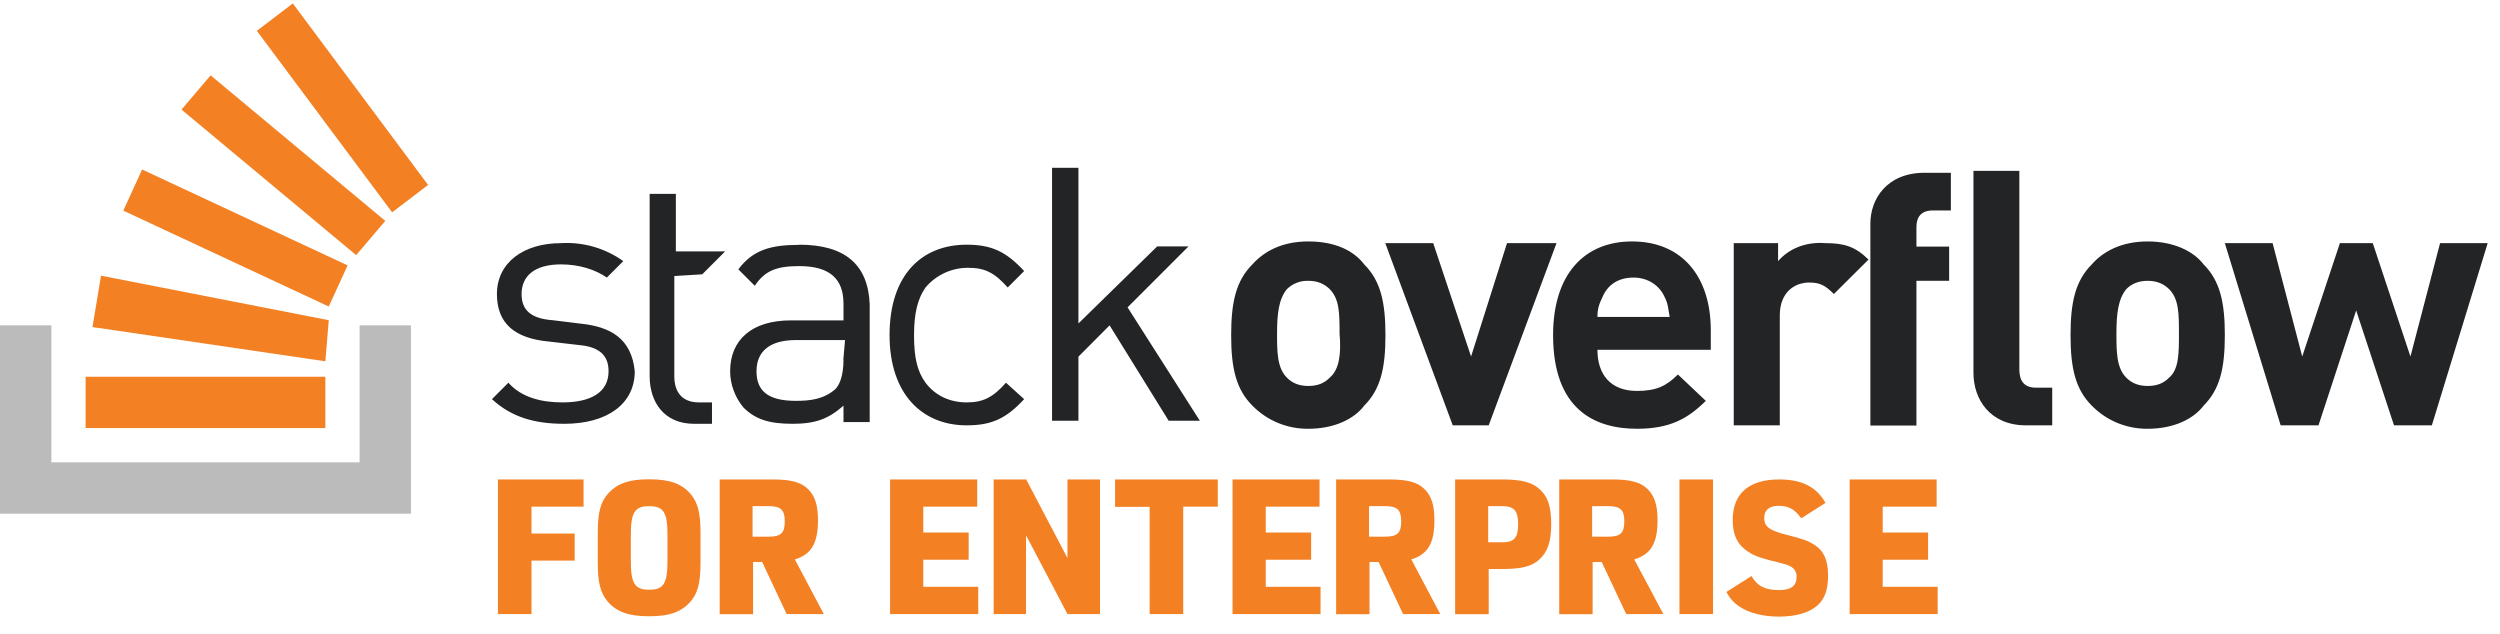
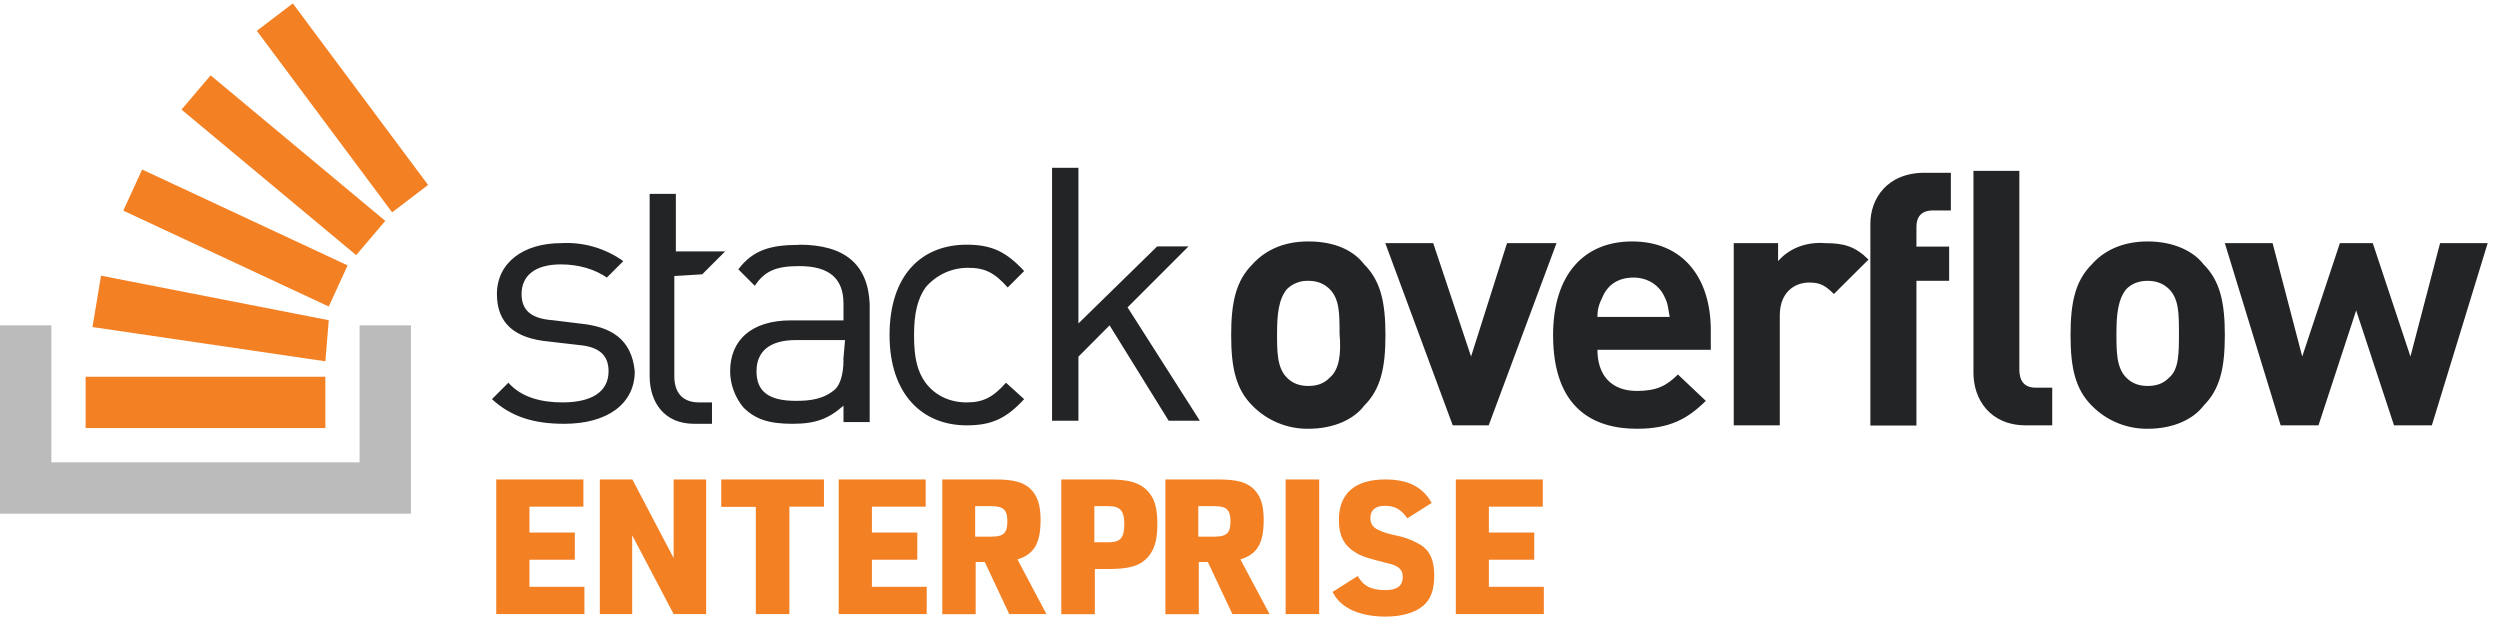
<svg aria-hidden="true" class="svg-icon iconLogoEnterprise" width="146" height="37" viewBox="0 0 146 37">
  <path d="M33.9 18.9l-1.62-.2c-1.25-.09-1.82-.57-1.82-1.53 0-1.05.76-1.73 2.3-1.73 1.05 0 2.01.3 2.68.77l.96-.96a5.67 5.67 0 0 0-3.64-1.05c-2.2 0-3.74 1.15-3.74 2.97 0 1.73 1.05 2.6 3.07 2.78l1.72.2c1.15.1 1.73.57 1.73 1.53 0 1.25-1.06 1.82-2.69 1.82-1.24 0-2.4-.29-3.16-1.15l-.96.96c1.15 1.06 2.5 1.44 4.22 1.44 2.5 0 4.12-1.15 4.12-3.07-.19-1.92-1.43-2.6-3.16-2.78zm12.77-4.6c-1.63 0-2.69.28-3.55 1.43l.96.96c.57-.86 1.24-1.15 2.59-1.15 1.82 0 2.59.77 2.59 2.2v.97h-3.07c-2.3 0-3.55 1.15-3.55 2.97 0 .77.29 1.53.77 2.11.67.67 1.44.96 2.87.96 1.35 0 2.11-.29 2.98-1.06v.96h1.53v-6.9c-.1-2.3-1.44-3.46-4.12-3.46zm2.59 6.7c0 .87-.2 1.45-.48 1.73-.67.58-1.44.68-2.3.68-1.63 0-2.3-.58-2.3-1.73s.76-1.82 2.3-1.82h2.87l-.1 1.15zm7.29-5.36c.96 0 1.53.28 2.3 1.15l.96-.96c-1.06-1.15-1.92-1.54-3.36-1.54-2.59 0-4.5 1.73-4.5 5.28 0 3.45 1.91 5.27 4.5 5.27 1.44 0 2.3-.38 3.36-1.53l-1.06-.96c-.76.86-1.34 1.15-2.3 1.15-.96 0-1.82-.38-2.4-1.15-.48-.67-.67-1.44-.67-2.78 0-1.25.2-2.11.67-2.78a3.23 3.23 0 0 1 2.5-1.15zm12.85-1.25h-1.82l-4.6 4.5V9.8h-1.54v14.77h1.54v-3.74L64.8 19l3.45 5.57h1.82l-4.22-6.62 3.55-3.55zm7-.29c-1.53 0-2.58.58-3.26 1.34-.96.96-1.24 2.21-1.24 4.13s.28 3.16 1.24 4.12a4.5 4.5 0 0 0 3.27 1.35c1.53 0 2.68-.58 3.26-1.35.96-.96 1.24-2.2 1.24-4.12s-.28-3.17-1.24-4.13c-.58-.76-1.63-1.34-3.26-1.34zm1.25 7.96c-.29.3-.67.48-1.24.48-.58 0-.96-.19-1.25-.48-.58-.57-.58-1.53-.58-2.59 0-1.15.1-2.01.58-2.59a1.7 1.7 0 0 1 1.25-.48c.57 0 .95.2 1.24.48.58.58.58 1.44.58 2.6.1 1.14 0 2.1-.58 2.58zm10.36-7.86l-2.1 6.62-2.21-6.62h-2.8l3.94 10.64h2.1L90.9 14.2h-2.88zm7.3-.1c-2.79 0-4.61 1.92-4.61 5.47 0 4.32 2.4 5.47 4.9 5.47 1.91 0 2.96-.58 4.02-1.63l-1.63-1.54c-.67.67-1.25.96-2.4.96-1.53 0-2.3-.96-2.3-2.4h6.62v-1.15c0-3.07-1.63-5.18-4.6-5.18zm-2.02 4.41c0-.48.1-.76.29-1.15.28-.67.86-1.15 1.82-1.15.86 0 1.53.48 1.82 1.15.2.39.2.67.29 1.15h-4.22zm10.55-3.26V14.2h-2.59v10.64h2.69v-6.42c0-1.35.86-1.92 1.72-1.92.67 0 .96.2 1.44.67l2.02-2.01c-.77-.77-1.44-.96-2.5-.96-1.24-.1-2.2.38-2.78 1.05zm5.39-2.2v11.8h2.69V16.4h1.91v-2h-1.91v-1.15c0-.58.28-.96.96-.96h1.05v-2.2h-1.53c-2.21 0-3.17 1.53-3.17 2.97zm16.2 1.05c-1.54 0-2.6.58-3.27 1.34-.96.96-1.24 2.21-1.24 4.13s.28 3.16 1.24 4.12a4.5 4.5 0 0 0 3.27 1.35c1.53 0 2.68-.58 3.26-1.35.96-.96 1.24-2.2 1.24-4.12s-.28-3.17-1.24-4.13c-.58-.76-1.73-1.34-3.27-1.34zm1.24 7.96c-.29.3-.67.48-1.25.48-.57 0-.95-.19-1.24-.48-.58-.57-.58-1.53-.58-2.59 0-1.15.1-2.01.58-2.59.28-.28.67-.48 1.24-.48.58 0 .96.2 1.25.48.58.58.58 1.44.58 2.6 0 1.14 0 2.1-.58 2.58zm15.83-7.86l-1.73 6.62-2.2-6.62h-1.92l-2.2 6.62-1.73-6.62h-2.79l3.26 10.64h2.21l2.2-6.71 2.21 6.71h2.21l3.26-10.64h-2.78zm-24.57 7.38V9.98h-2.68v11.8c0 1.53.96 3.06 3.07 3.06h1.53v-2.2h-.96c-.67 0-.96-.39-.96-1.06zm-76.92-5.56l1.34-1.34h-2.88v-3.36h-1.53v10.65c0 1.53.86 2.78 2.59 2.78h1.05V23.5h-.76c-.96 0-1.44-.57-1.44-1.53v-5.85l1.63-.1z" fill="#222426" />
  <path d="M21 27v-8h3v11H0V19h3v8h18z" fill="#BCBBBB" />
-   <path d="M5.4 19.1l13.6 2 .2-2.4-13.3-2.6-.5 3zm1.8-6.8l12 5.6 1.1-2.4-12-5.6-1.1 2.4zm3.4-5.9l10.2 8.5 1.7-2-10.2-8.5-1.7 2zM17.1.2L15 1.8l7.9 10.6 2.1-1.6L17.1.2zM5 25h14v-3H5v3zM29.08 35.87V28h5v1.59h-3.04v1.57h2.52v1.58h-2.52v3.12h-1.96zm5.83-2.98V31.1c0-1.2.17-1.82.65-2.33.53-.55 1.2-.78 2.35-.78 1.23 0 1.95.27 2.47.92.38.48.53 1.09.53 2.2v1.77c0 1.19-.17 1.82-.65 2.33-.53.55-1.2.78-2.35.78-1.22 0-1.95-.27-2.47-.92-.38-.48-.53-1.09-.53-2.2zm4.07-.15v-1.48c0-1.34-.22-1.7-1.07-1.7-.84 0-1.07.36-1.07 1.7v1.48c0 1.34.23 1.7 1.07 1.7.85 0 1.07-.36 1.07-1.7zm5 .09v3.04h-1.95V28h3.08c1.1 0 1.67.16 2.09.57.4.41.57.94.57 1.8 0 1.36-.38 2-1.35 2.3l1.69 3.19h-2.17l-1.43-3.04h-.53zm-.03-1.49h.96c.7 0 .92-.22.92-.89s-.23-.89-.92-.89h-.96v1.78zm8.03 4.53V28h5.09v1.59h-3.15v1.51h2.65v1.59h-2.65v1.58h3.21v1.59h-5.15zm6.05 0V28h1.9l2.41 4.59V28h1.9v7.86h-1.9l-2.42-4.6v4.6h-1.89zm9.11 0V29.6h-2.02V28h6v1.59H69.1v6.27h-1.96zm4.84 0V28h5.08v1.59h-3.14v1.51h2.65v1.59h-2.65v1.58h3.2v1.59h-5.14zm8-3.04v3.04h-1.95V28h3.08c1.1 0 1.67.16 2.09.57.4.41.57.94.57 1.8 0 1.36-.38 2-1.35 2.3l1.69 3.19h-2.17l-1.43-3.04h-.53zm-.03-1.49h.96c.7 0 .92-.22.92-.89s-.23-.89-.92-.89h-.96v1.78zm6.99 1.9v2.63h-1.96V28h2.74c1.2 0 1.82.18 2.27.64.44.45.6 1 .6 2s-.22 1.62-.71 2.05c-.45.4-1.05.54-2.16.54h-.78zm-.03-1.57h.82c.7 0 .93-.26.93-1.05 0-.8-.24-1.06-.93-1.06h-.82v2.11zm6.1 1.16v3.04h-1.95V28h3.08c1.1 0 1.67.16 2.09.57.4.41.57.94.57 1.8 0 1.36-.38 2-1.36 2.3l1.7 3.19h-2.17l-1.43-3.04h-.53zm-.03-1.49h.96c.7 0 .92-.22.92-.89s-.23-.89-.92-.89h-.96v1.78zm5.1 4.53V28h1.96v7.86h-1.96zm2.74-1.3l1.47-.93c.34.6.8.82 1.62.82.69 0 1.01-.25 1.01-.77 0-.41-.22-.63-.78-.77-1.36-.34-1.64-.43-2.05-.7-.62-.4-.9-.97-.9-1.85 0-1.55.95-2.37 2.71-2.37 1.33 0 2.18.43 2.71 1.37l-1.42.9c-.38-.54-.74-.73-1.32-.73-.54 0-.84.25-.84.7 0 .52.3.74 1.34 1 .98.25 1.22.34 1.61.59.53.34.78.9.78 1.77 0 .85-.2 1.4-.65 1.78-.48.41-1.25.63-2.22.63-.89 0-1.71-.2-2.25-.55a2.17 2.17 0 0 1-.82-.9zm7.2 1.3V28h5.08v1.59h-3.15v1.51h2.65v1.59h-2.65v1.58h3.21v1.59h-5.14z" fill="#F48024" />
+   <path d="M5.4 19.1l13.6 2 .2-2.4-13.3-2.6-.5 3zm1.8-6.8l12 5.6 1.1-2.4-12-5.6-1.1 2.4zm3.4-5.9l10.2 8.5 1.7-2-10.2-8.5-1.7 2zM17.1.2L15 1.8l7.9 10.6 2.1-1.6L17.1.2zM5 25h14v-3H5v3zM28.98 35.87V28h5.09v1.59h-3.15v1.51h2.65v1.59h-2.65v1.58h3.21v1.59h-5.15zm6.05 0V28h1.9l2.41 4.59V28h1.9v7.86h-1.9l-2.42-4.6v4.6h-1.89zm9.11 0V29.6h-2.02V28h6v1.59H46.1v6.27h-1.96zm4.84 0V28h5.08v1.59h-3.14v1.51h2.65v1.59h-2.65v1.58h3.2v1.59h-5.14zm8-3.04v3.04h-1.95V28h3.08c1.1 0 1.67.16 2.09.57.4.41.57.94.57 1.8 0 1.36-.38 2-1.35 2.3l1.69 3.19h-2.17l-1.43-3.04h-.53zm-.03-1.49h.96c.7 0 .92-.22.92-.89s-.23-.89-.92-.89h-.96v1.78zm6.99 1.9v2.63h-1.96V28h2.74c1.2 0 1.82.18 2.27.64.44.45.6 1 .6 2s-.22 1.62-.71 2.05c-.45.4-1.05.54-2.16.54h-.78zm-.03-1.57h.82c.7 0 .93-.26.93-1.05 0-.8-.24-1.06-.93-1.06h-.82v2.11zm6.1 1.16v3.04h-1.95V28h3.08c1.1 0 1.67.16 2.09.57.4.41.57.94.57 1.8 0 1.36-.38 2-1.36 2.3l1.7 3.19h-2.17l-1.43-3.04h-.53zm-.03-1.49h.96c.7 0 .92-.22.92-.89s-.23-.89-.92-.89h-.96v1.78zm5.1 4.53V28h1.96v7.86h-1.96zm2.74-1.3l1.47-.93c.34.6.8.82 1.62.82.69 0 1.01-.25 1.01-.77 0-.41-.22-.63-.78-.77-1.35-.34-1.64-.43-2.05-.7-.62-.4-.9-.97-.9-1.85 0-1.55.94-2.37 2.71-2.37 1.33 0 2.18.43 2.71 1.37l-1.42.9c-.38-.54-.74-.73-1.32-.73-.54 0-.84.25-.84.7 0 .52.3.74 1.34 1a4.6 4.6 0 0 1 1.61.59c.53.34.78.9.78 1.77 0 .85-.2 1.4-.65 1.78-.49.41-1.25.63-2.22.63-.89 0-1.71-.2-2.25-.55a2.17 2.17 0 0 1-.82-.9zm7.2 1.3V28h5.08v1.59h-3.15v1.51h2.65v1.59h-2.65v1.58h3.21v1.59h-5.14z" fill="#F48024" />
</svg>
